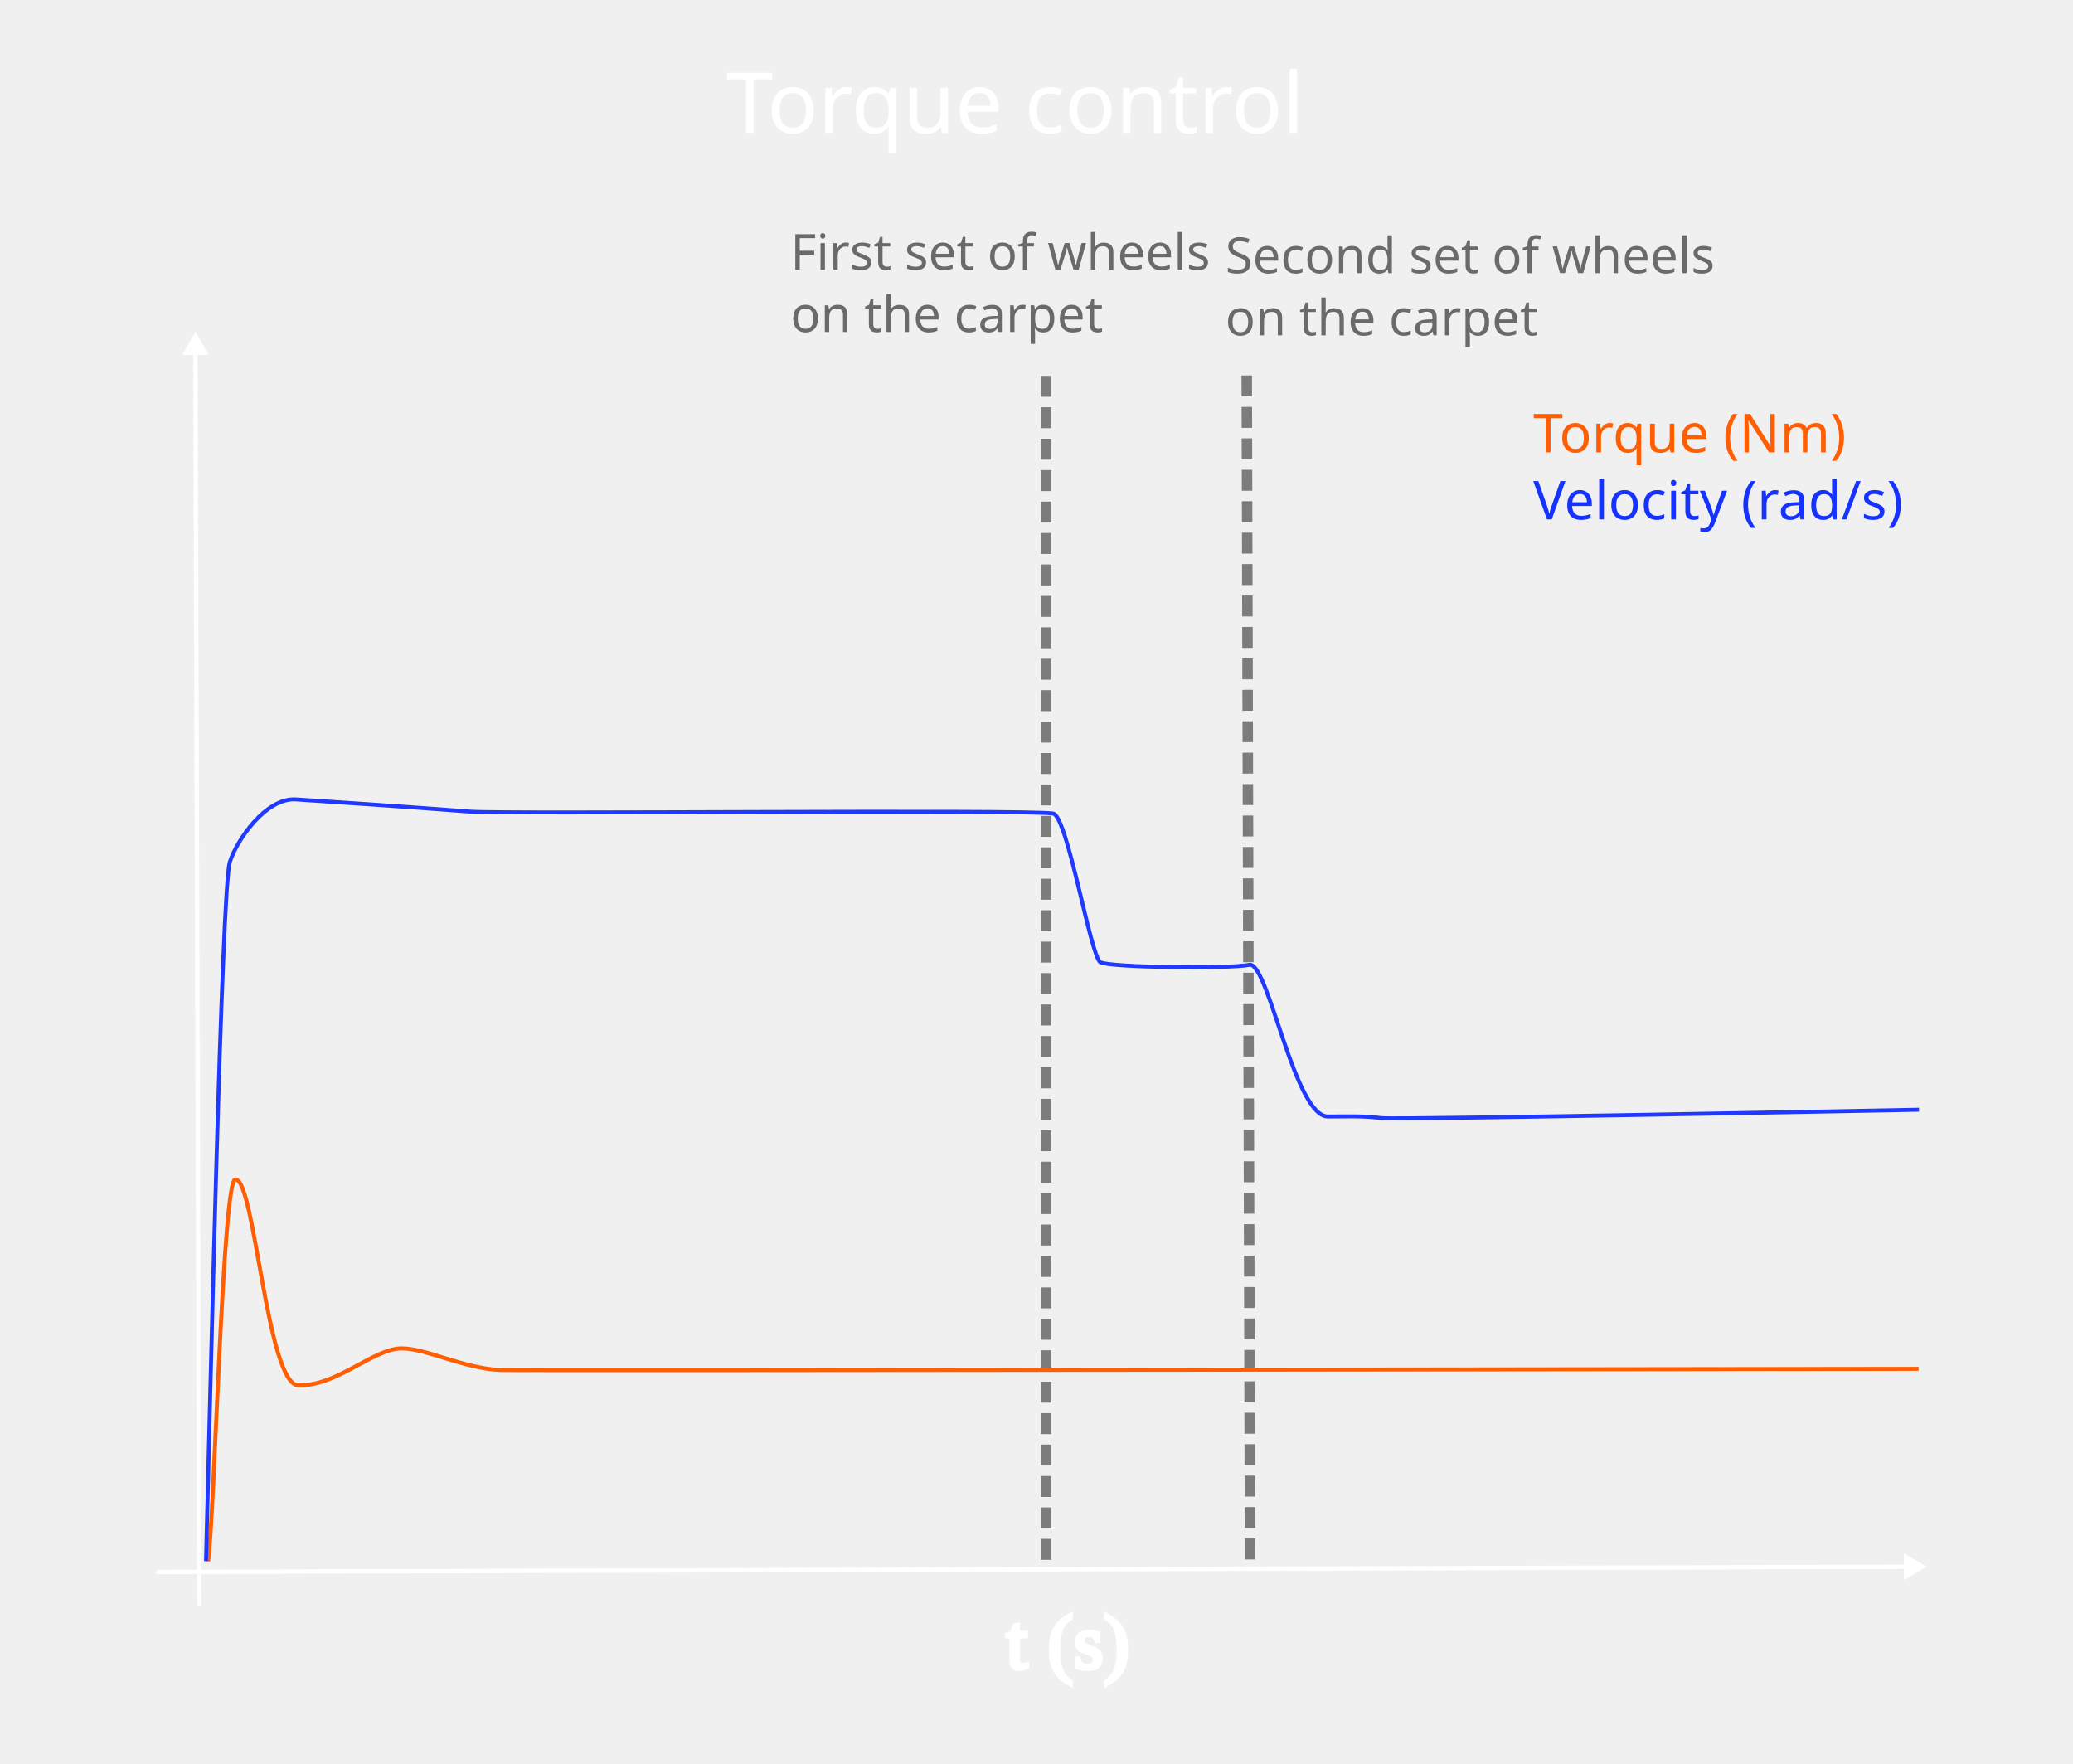
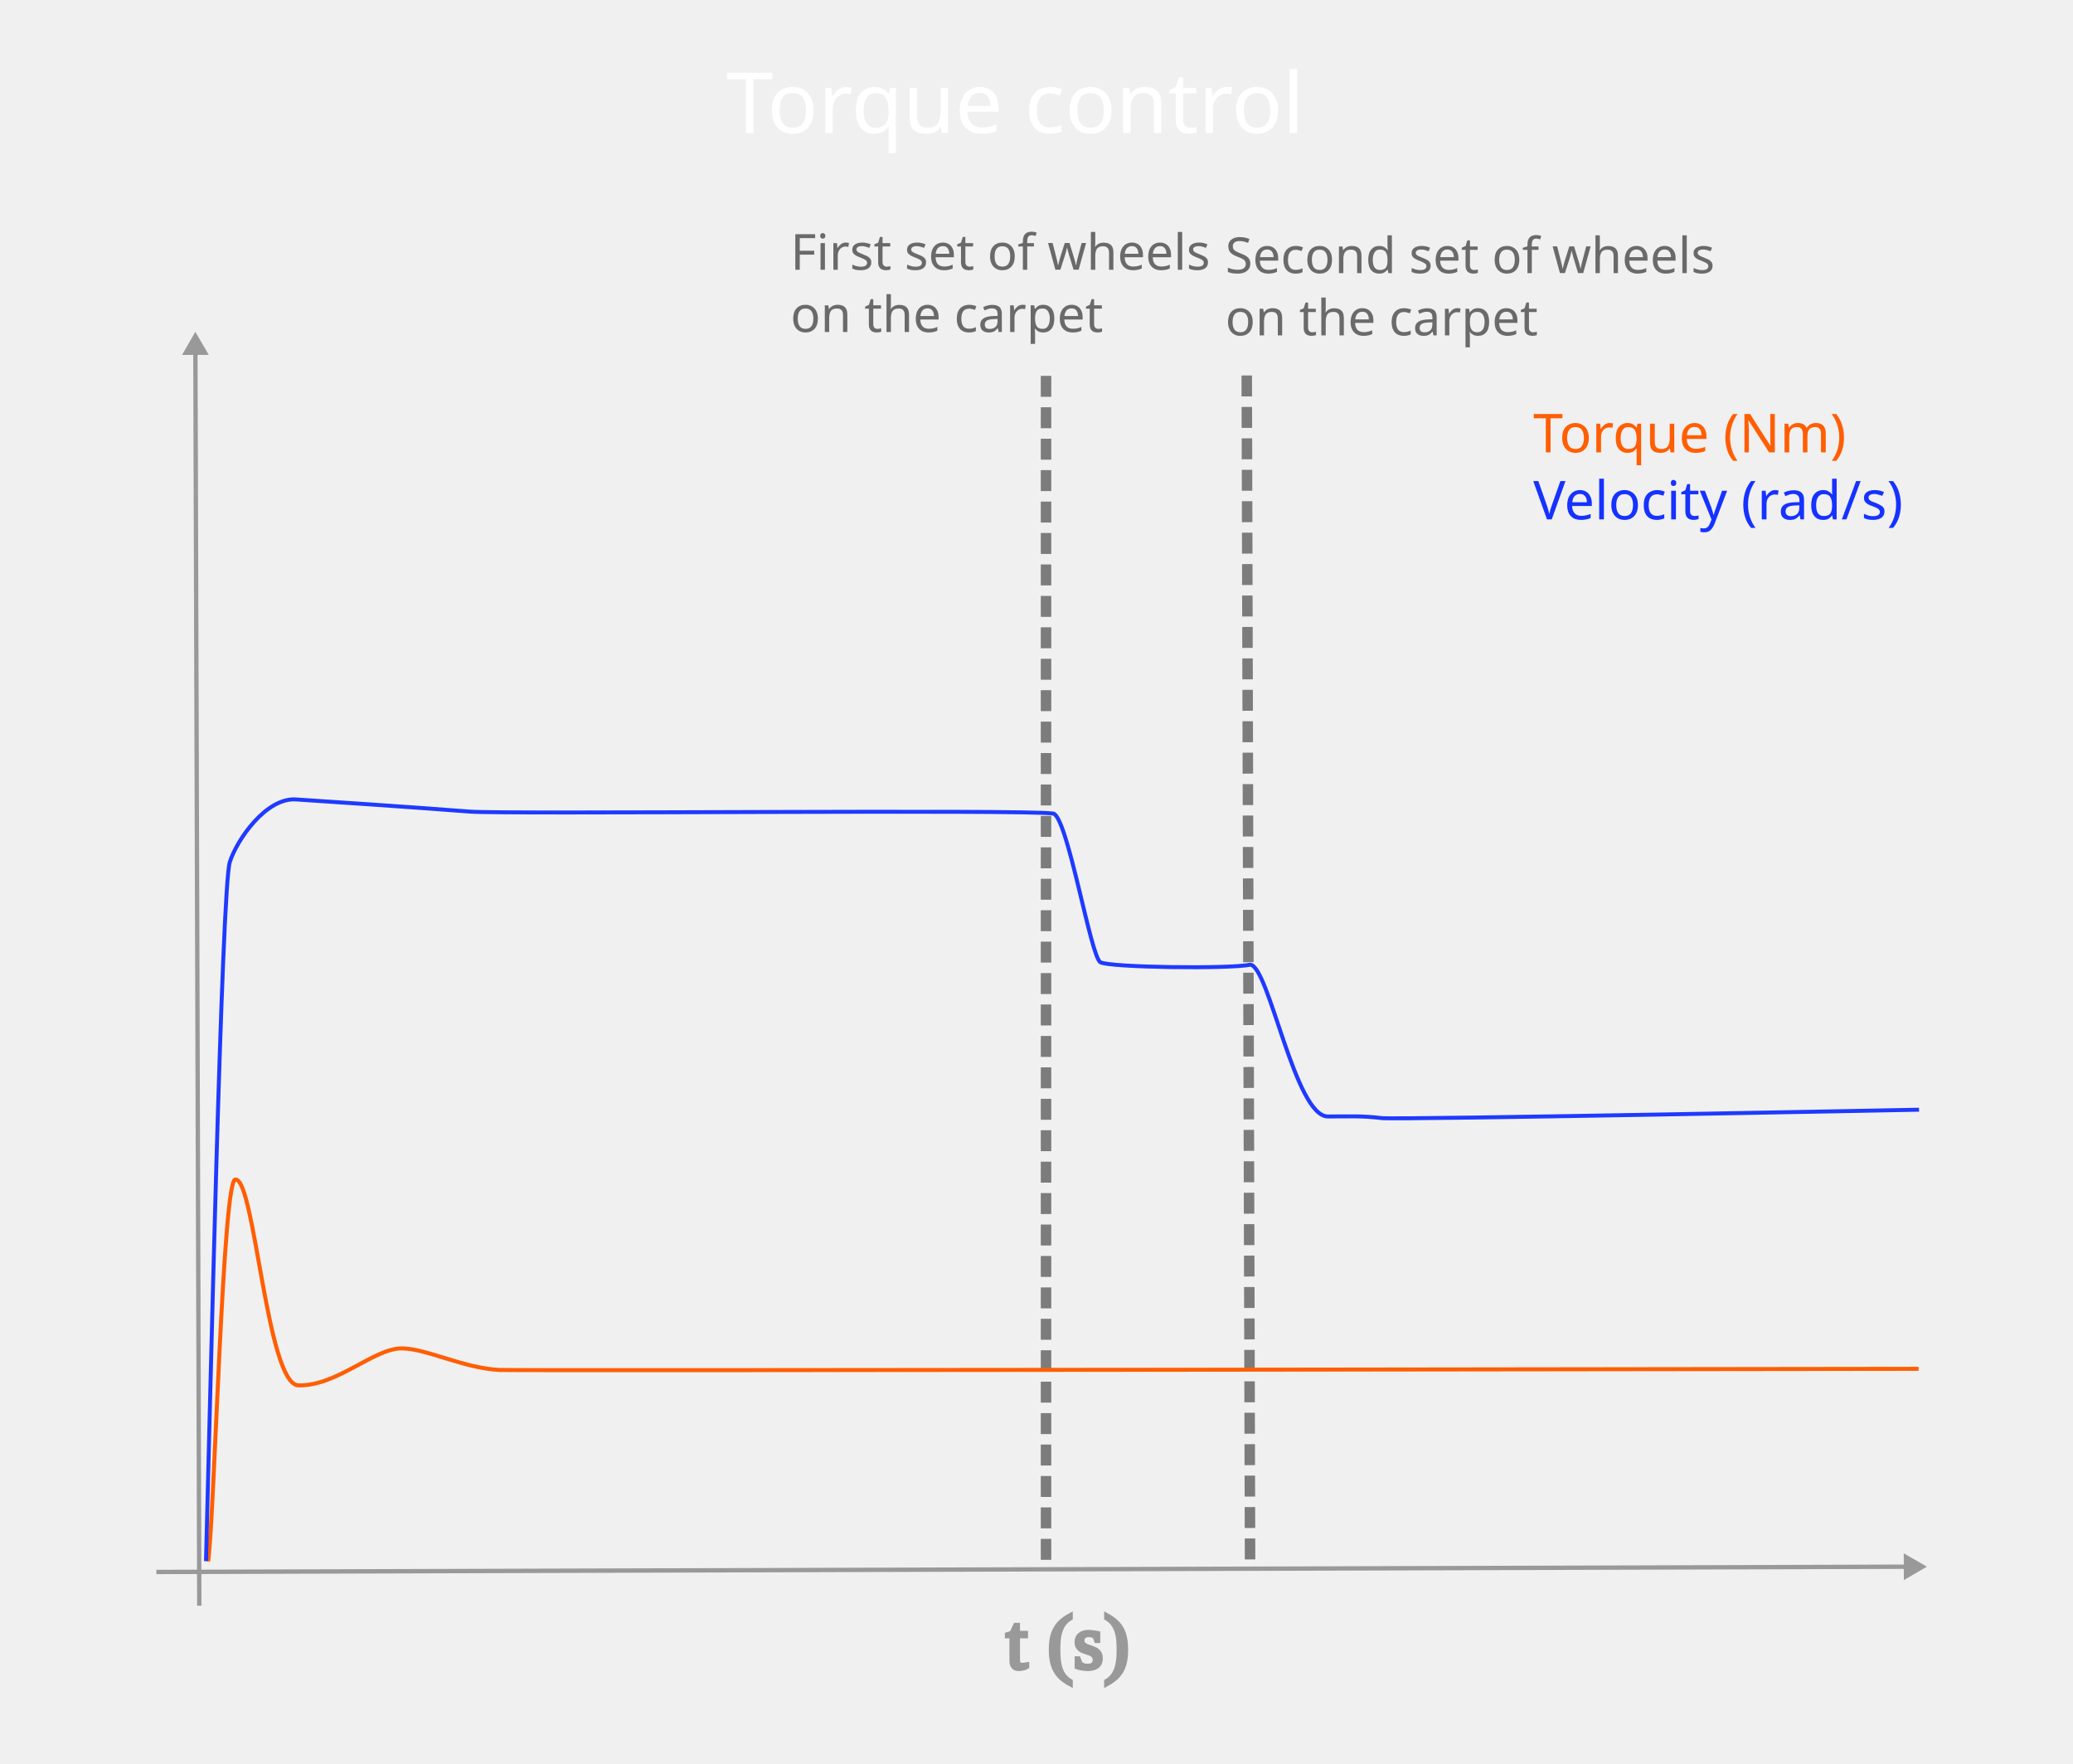
<svg xmlns="http://www.w3.org/2000/svg" width="190.959mm" height="162.421mm" viewBox="0 0 190.959 162.421" version="1.1" id="svg1">
  <defs id="defs1">
    <rect x="231.515" y="37.576" width="143.333" height="54.545" id="rect21" />
    <rect x="532.669" y="48.188" width="132.842" height="66.421" id="rect4266" />
    <rect x="350.338" y="498.808" width="71.63" height="37.769" id="rect7" />
    <rect x="33.862" y="177.122" width="6.512" height="28.652" id="rect6" />
    <rect x="16.931" y="208.379" width="79.445" height="42.978" id="rect5" />
    <marker style="overflow:visible" id="marker5" refX="0" refY="0" orient="auto-start-reverse" markerWidth="1" markerHeight="1" viewBox="0 0 1 1" preserveAspectRatio="xMidYMid">
      <path transform="scale(0.5)" style="fill:context-stroke;fill-rule:evenodd;stroke:context-stroke;stroke-width:1pt" d="M 5.77,0 -2.88,5 V -5 Z" id="path5" />
    </marker>
    <marker style="overflow:visible" id="Triangle" refX="0" refY="0" orient="auto-start-reverse" markerWidth="1" markerHeight="1" viewBox="0 0 1 1" preserveAspectRatio="xMidYMid">
      <path transform="scale(0.5)" style="fill:context-stroke;fill-rule:evenodd;stroke:context-stroke;stroke-width:1pt" d="M 5.77,0 -2.88,5 V -5 Z" id="path135" />
    </marker>
    <rect x="231.515" y="37.576" width="156.061" height="52.121" id="rect21-0" />
  </defs>
  <g id="layer1" transform="translate(0,15.42064)">
    <path style="fill:#ffffff;fill-opacity:1;stroke-width:10.9;paint-order:stroke fill markers" d="M 17.998,16.558 17.638,123.828" id="path1" />
-     <path style="fill:#ffffff;fill-opacity:1;stroke:#ffffff;stroke-width:0.4;stroke-dasharray:none;stroke-opacity:1;marker-start:url(#marker5);paint-order:stroke fill markers" d="M 17.998,16.558 18.358,132.467" id="path3" />
-     <path style="fill:#ffffff;fill-opacity:1;stroke:#ffffff;stroke-width:0.4;stroke-dasharray:none;stroke-opacity:1;marker-end:url(#Triangle);paint-order:stroke fill markers" d="M 14.407,129.36 176.083,128.875" id="path4" />
+     <path style="fill:#999999;fill-opacity:1;stroke:#999999;stroke-width:0.4;stroke-dasharray:none;stroke-opacity:1;marker-start:url(#marker5);paint-order:stroke fill markers" d="M 17.998,16.558 18.358,132.467" id="path3" />
+     <path style="fill:#999999;fill-opacity:1;stroke:#999999;stroke-width:0.4;stroke-dasharray:none;stroke-opacity:1;marker-end:url(#Triangle);paint-order:stroke fill markers" d="M 14.407,129.36 176.083,128.875" id="path4" />
    <text xml:space="preserve" transform="scale(0.2645833)" id="text6" style="font-size:26.667px;letter-spacing:0.16px;writing-mode:lr-tb;direction:ltr;white-space:pre;shape-inside:url(#rect6);display:inline;fill:#ffffff;fill-opacity:1;stroke:#000000;stroke-width:1.512;stroke-dasharray:none;stroke-opacity:1;paint-order:stroke fill markers" />
-     <text xml:space="preserve" transform="scale(0.2645833)" id="text7" style="font-size:26.667px;letter-spacing:0.16px;writing-mode:lr-tb;direction:ltr;white-space:pre;shape-inside:url(#rect7);display:inline;fill:#ffffff;fill-opacity:1;stroke:#ffffff;stroke-width:1.512;stroke-dasharray:none;stroke-opacity:1;paint-order:stroke fill markers">
+     <text xml:space="preserve" transform="scale(0.2645833)" id="text7" style="font-size:26.667px;letter-spacing:0.16px;writing-mode:lr-tb;direction:ltr;white-space:pre;shape-inside:url(#rect7);display:inline;fill:#999999;fill-opacity:1;stroke:#999999;stroke-width:1.512;stroke-dasharray:none;stroke-opacity:1;paint-order:stroke fill markers">
      <tspan x="350.338" y="522.402" id="tspan3">t (s)</tspan>
    </text>
    <text xml:space="preserve" transform="scale(0.2645833)" id="text4264" style="font-style:normal;font-weight:normal;font-size:40px;line-height:1.25;font-family:sans-serif;letter-spacing:0px;word-spacing:0px;white-space:pre;shape-inside:url(#rect4266);display:inline;fill:#ffffff;fill-opacity:1;stroke:none" />
    <text xml:space="preserve" style="font-style:normal;font-variant:normal;font-weight:normal;font-stretch:normal;font-size:4.939px;line-height:1.25;font-family:sans-serif;-inkscape-font-specification:'sans-serif, Normal';font-variant-ligatures:normal;font-variant-caps:normal;font-variant-numeric:normal;font-variant-east-asian:normal;letter-spacing:0px;word-spacing:0px;fill:#ffffff;fill-opacity:1;stroke:none;stroke-width:0.265;stroke-dasharray:none" x="141.237" y="26.243" id="text6318">
      <tspan id="tspan6316" style="font-style:normal;font-variant:normal;font-weight:normal;font-stretch:normal;font-size:4.939px;font-family:sans-serif;-inkscape-font-specification:'sans-serif, Normal';font-variant-ligatures:normal;font-variant-caps:normal;font-variant-numeric:normal;font-variant-east-asian:normal;fill:#ff5e03;fill-opacity:1;stroke-width:0.265;stroke-dasharray:none" x="141.237" y="26.243">Torque (Nm)</tspan>
      <tspan style="font-style:normal;font-variant:normal;font-weight:normal;font-stretch:normal;font-size:4.939px;font-family:sans-serif;-inkscape-font-specification:'sans-serif, Normal';font-variant-ligatures:normal;font-variant-caps:normal;font-variant-numeric:normal;font-variant-east-asian:normal;fill:#1632ff;fill-opacity:1;stroke-width:0.265;stroke-dasharray:none" x="141.237" y="32.417" id="tspan16946">Velocity (rad/s)</tspan>
    </text>
    <path style="fill:none;stroke:#7c7c7c;stroke-width:0.965;stroke-linecap:butt;stroke-linejoin:miter;stroke-miterlimit:4;stroke-dasharray:1.93, 0.965;stroke-dashoffset:0;stroke-opacity:1" d="M 96.358,19.196 V 129.119 M 114.847,19.162 115.153,128.66" id="path12386" />
    <path style="fill:none;fill-opacity:1;stroke:#ff5e03;stroke-width:0.37;stroke-linecap:butt;stroke-linejoin:miter;stroke-dasharray:none;stroke-opacity:1" d="m 19.174,128.381 c 0.592,-4.363 1.363,-35.613 2.523,-35.164 1.765,-0.069 2.89,18.89 5.793,18.957 3.552,0.082 6.923,-3.401 9.509,-3.405 2.263,-0.003 5.663,1.821 9.021,1.987 1.602,0.079 130.713,-0.105 130.713,-0.105" id="path6" />
    <path style="fill:none;stroke:#1632ff;stroke-width:0.365;stroke-linecap:butt;stroke-linejoin:miter;stroke-dasharray:none;stroke-opacity:0.957" d="m 18.976,128.364 c 0.375,-13.825 1.439,-62.015 2.191,-64.383 0.656,-2.065 3.348,-5.951 6.093,-5.773 1.999,0.13 11.002,0.728 16.035,1.122 3.245,0.254 50.678,-0.217 53.71,0.176 1.313,0.17 3.458,13.214 4.362,13.7 0.903,0.486 11.911,0.625 13.799,0.225 1.728,0.081 4.111,13.98 7.156,13.979 1.809,-4.2e-4 3.165,-0.078 4.96,0.149 1.349,0.171 49.494,-0.774 49.494,-0.774" id="path18" />
    <text xml:space="preserve" transform="matrix(0.2645833,0,0,0.2645833,11.16028,-4.931646)" id="text21" style="font-size:17.333px;line-height:1.25;font-family:Calibri;-inkscape-font-specification:'Calibri, Normal';letter-spacing:0px;word-spacing:0px;white-space:pre;shape-inside:url(#rect21);shape-padding:1.515;display:inline;fill:#6a6a6a;fill-opacity:1;stroke-width:1.002;stroke-dasharray:none">
      <tspan x="233.031" y="54.258" id="tspan4">First set of wheels 
</tspan>
      <tspan x="233.031" y="75.925" id="tspan5">on the carpet</tspan>
    </text>
    <text xml:space="preserve" transform="matrix(0.2645833,0,0,0.2645833,51.21541,-4.62002)" id="text21-8" style="font-size:17.333px;line-height:1.25;font-family:Calibri;-inkscape-font-specification:'Calibri, Normal';letter-spacing:0px;word-spacing:0px;white-space:pre;shape-inside:url(#rect21-0);shape-padding:1.515;display:inline;fill:#6a6a6a;fill-opacity:1;stroke-width:1.002;stroke-dasharray:none">
      <tspan x="233.031" y="54.258" id="tspan6">Second set of wheels 
</tspan>
      <tspan x="233.031" y="75.925" id="tspan7">on the carpet</tspan>
    </text>
-     <text xml:space="preserve" style="font-style:normal;font-variant:normal;font-weight:normal;font-stretch:normal;font-size:7.761px;line-height:1.25;font-family:Calibri;-inkscape-font-specification:'Calibri, Normal';font-variant-ligatures:normal;font-variant-caps:normal;font-variant-numeric:normal;font-variant-east-asian:normal;letter-spacing:0px;word-spacing:0px;white-space:pre;inline-size:85.943;display:inline;stroke-width:0.265;fill:#ffffff" x="48.983" y="-9.298" id="text22" transform="translate(17.91516,6.122902)">
+     <text xml:space="preserve" style="font-style:normal;font-variant:normal;font-weight:normal;font-stretch:normal;font-size:7.761px;line-height:1.25;font-family:Calibri;-inkscape-font-specification:'Calibri, Normal';font-variant-ligatures:normal;font-variant-caps:normal;font-variant-numeric:normal;font-variant-east-asian:normal;letter-spacing:0px;word-spacing:0px;white-space:pre;inline-size:85.943;display:inline;fill:#ffffff;stroke-width:0.265" x="48.983" y="-9.298" id="text22" transform="translate(17.91516,6.122902)">
      <tspan x="48.983" y="-9.298" id="tspan8">Torque control</tspan>
    </text>
  </g>
</svg>
